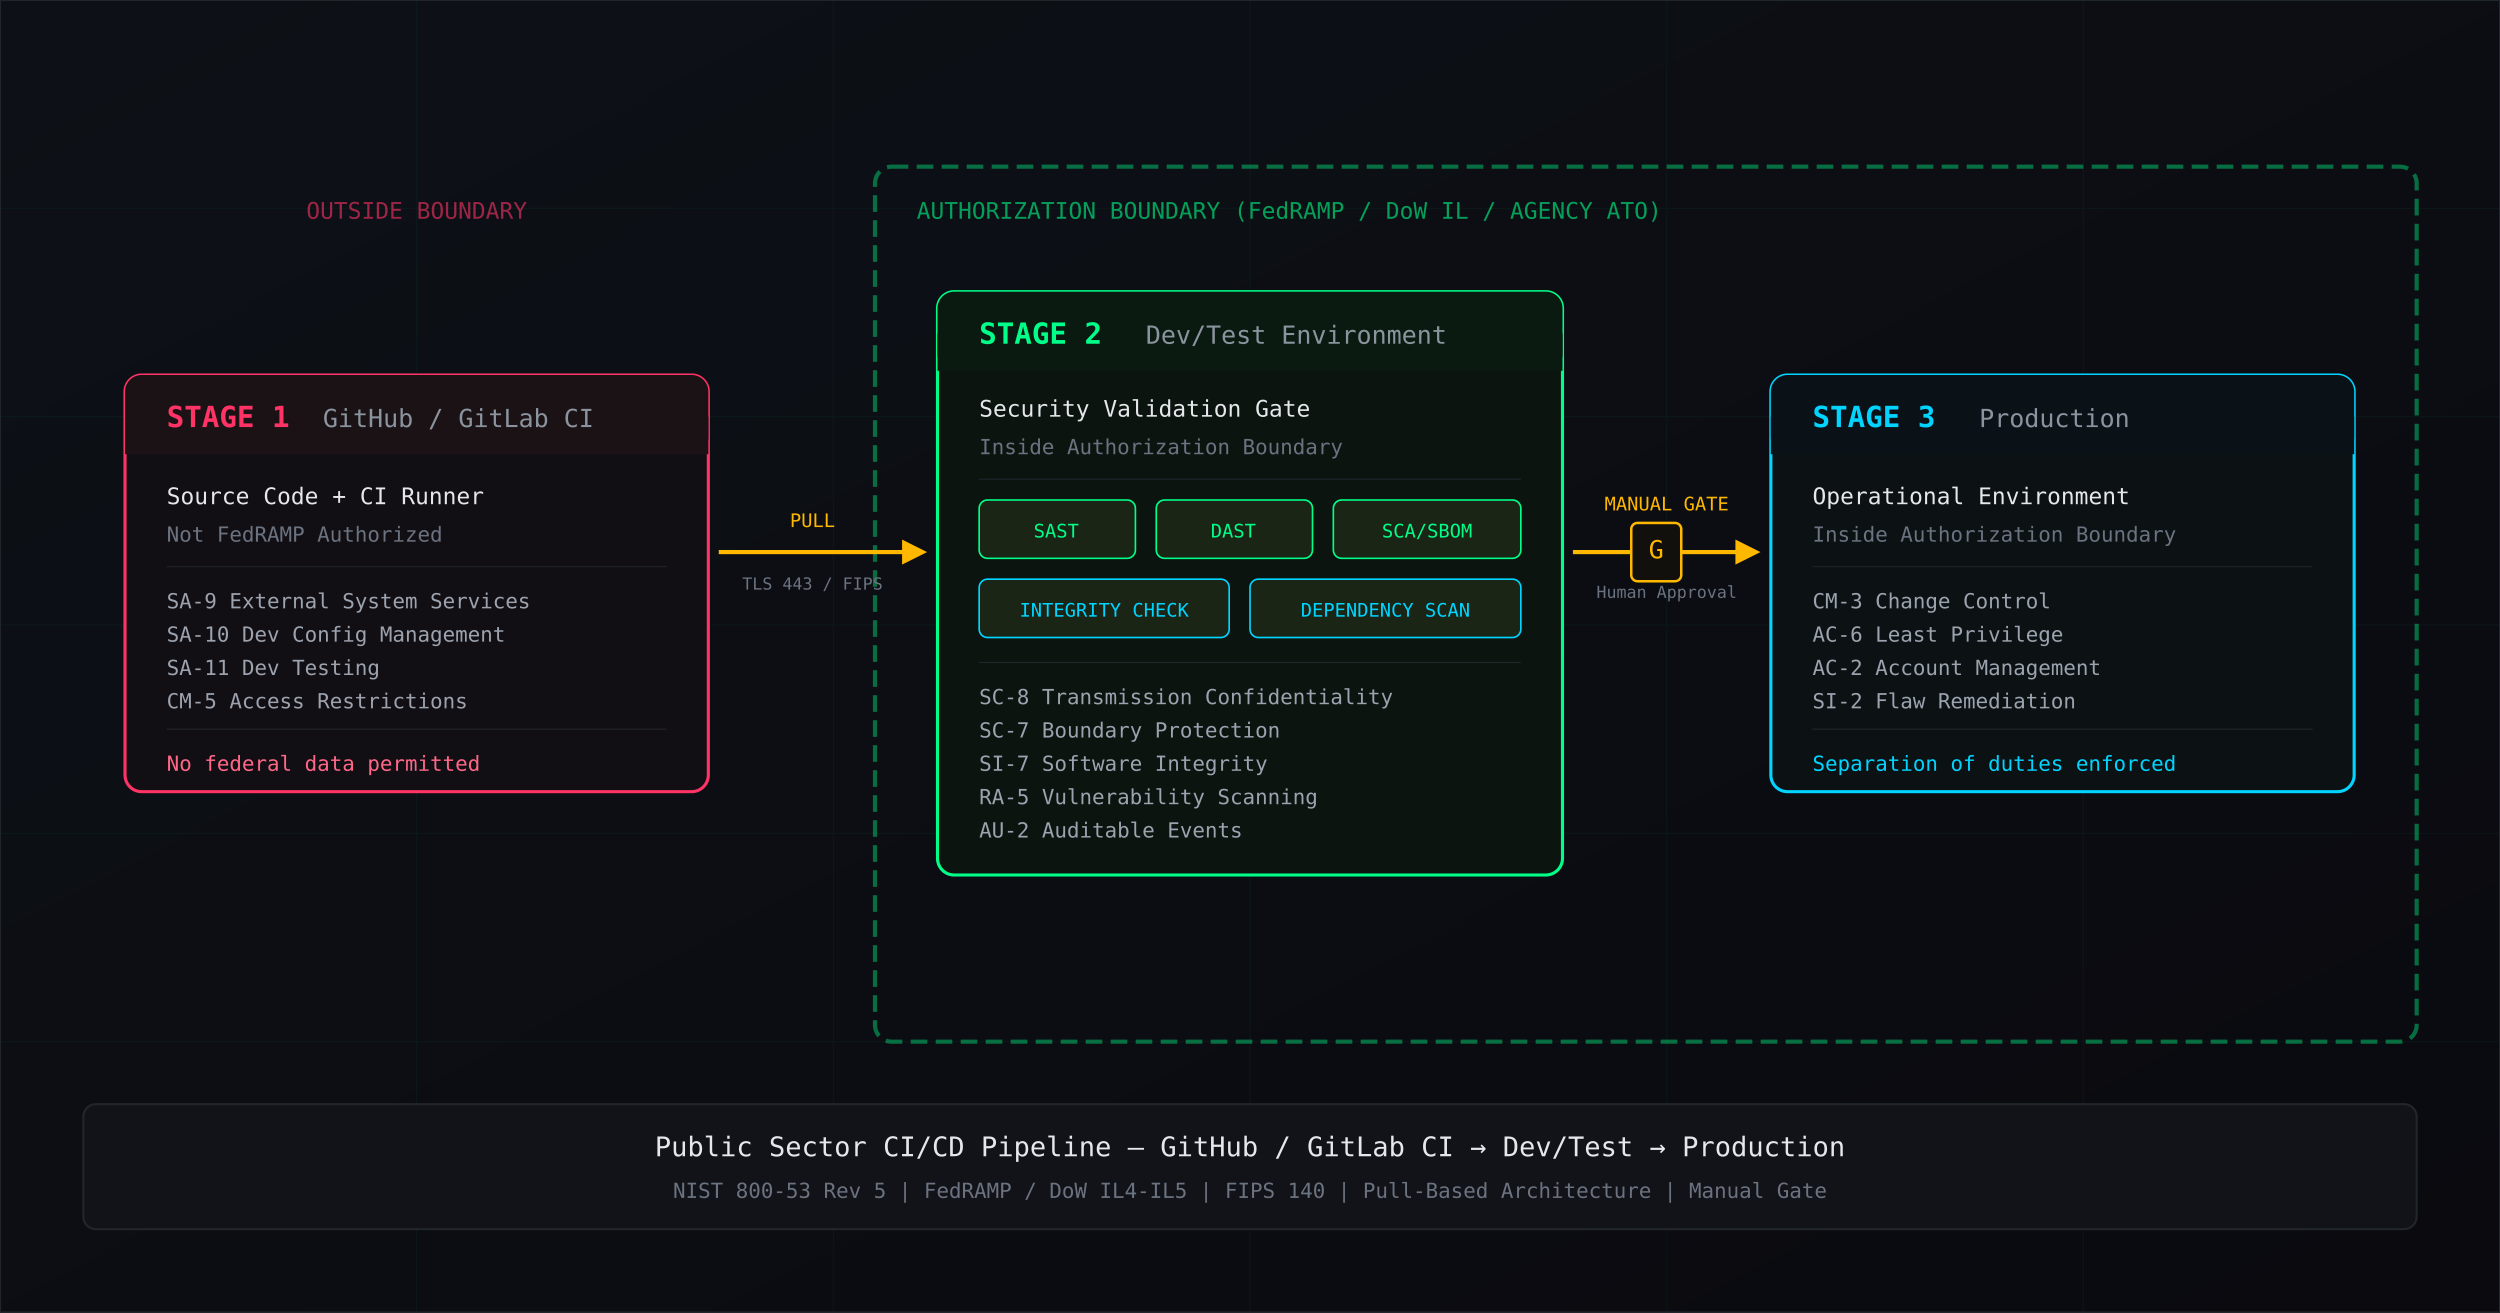
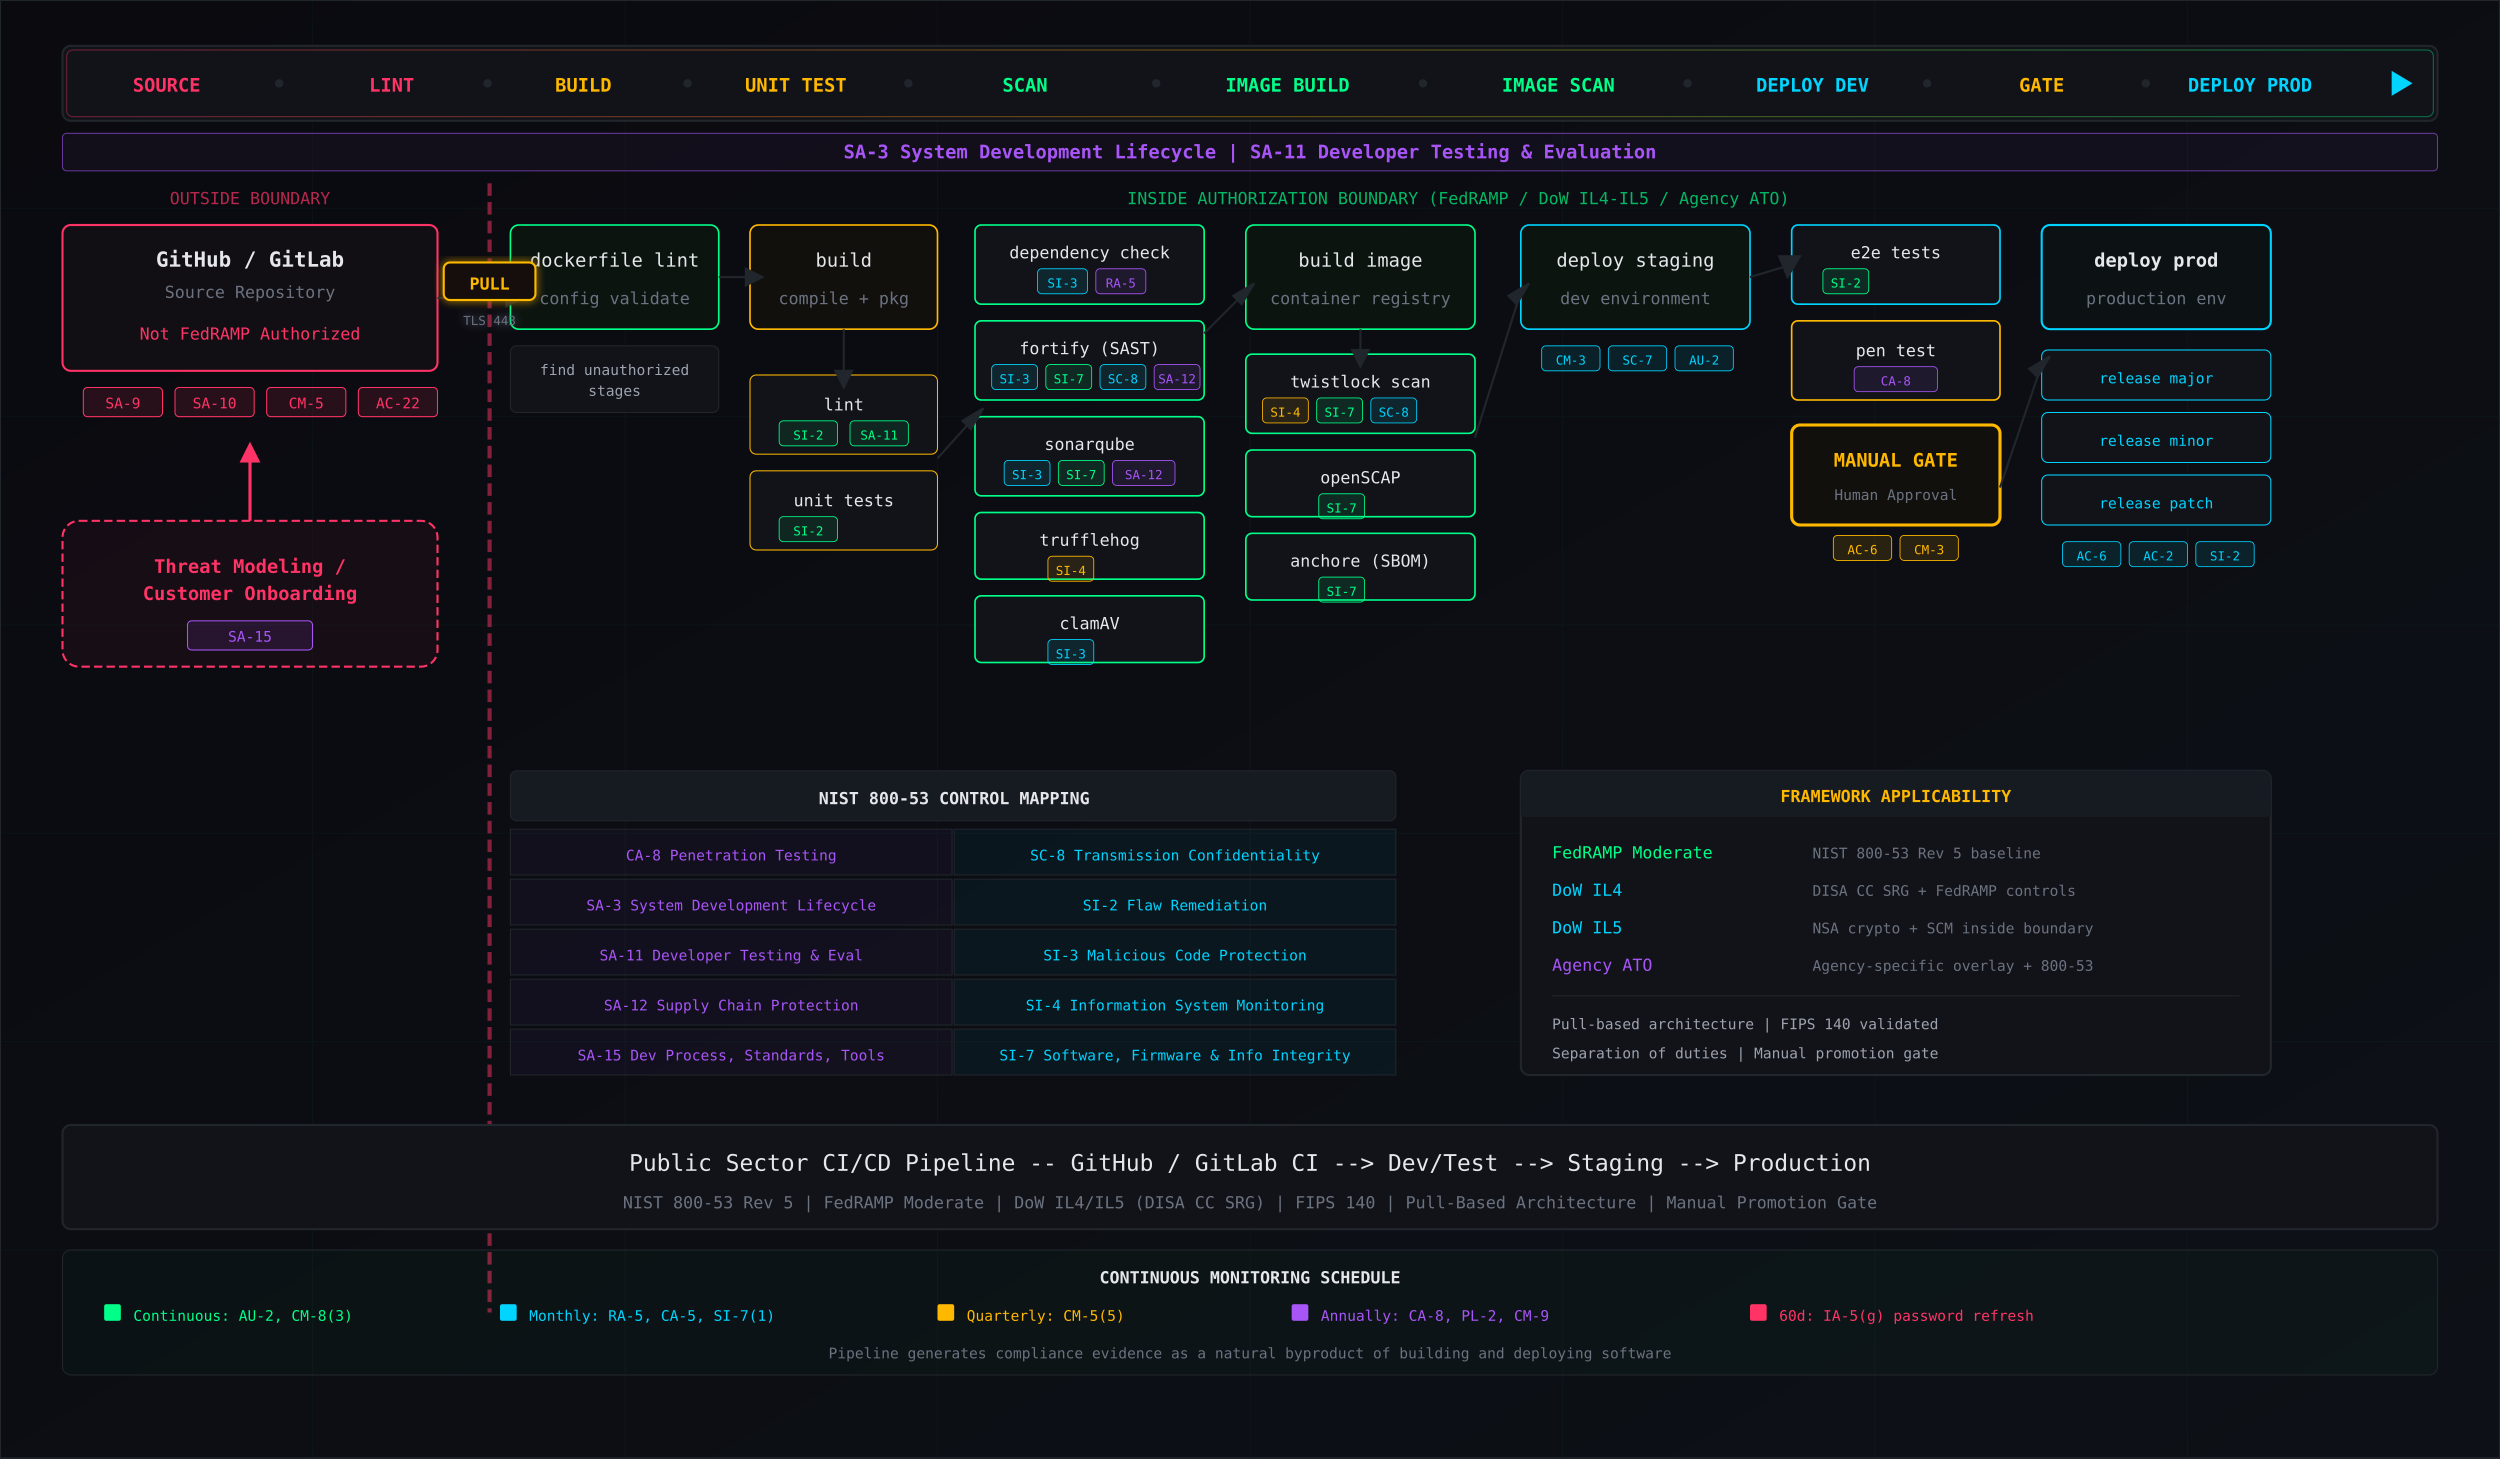
- <svg xmlns="http://www.w3.org/2000/svg" viewBox="0 0 1200 630" width="1200" height="630">
+ <svg xmlns="http://www.w3.org/2000/svg" viewBox="0 0 1200 700" width="1200" height="700">
  <defs>
    <linearGradient id="bg" x1="0%" y1="0%" x2="100%" y2="100%">
-       <stop offset="0%" style="stop-color:#0d1117" />
-       <stop offset="100%" style="stop-color:#0a0a0f" />
+       <stop offset="0%" style="stop-color:#0a0a0f" />
+       <stop offset="100%" style="stop-color:#0d1117" />
    </linearGradient>
+     <linearGradient id="pipeArrow" x1="0%" y1="0%" x2="100%" y2="0%">
+       <stop offset="0%" style="stop-color:#ff3366" />
+       <stop offset="50%" style="stop-color:#ffb800" />
+       <stop offset="100%" style="stop-color:#00ff88" />
+     </linearGradient>
+     <filter id="glow">
+       <feGaussianBlur stdDeviation="2" result="blur" />
+       <feMerge>
+         <feMergeNode in="blur" />
+         <feMergeNode in="SourceGraphic" />
+       </feMerge>
+     </filter>
  </defs>
-   <rect width="1200" height="630" fill="url(#bg)" />
-   <g opacity="0.04" stroke="#00ff88" stroke-width="0.5">
+   <rect width="1200" height="700" fill="url(#bg)" />
+   <g opacity="0.03" stroke="#00ff88" stroke-width="0.5">
    <line x1="0" y1="100" x2="1200" y2="100" />
    <line x1="0" y1="200" x2="1200" y2="200" />
    <line x1="0" y1="300" x2="1200" y2="300" />
    <line x1="0" y1="400" x2="1200" y2="400" />
    <line x1="0" y1="500" x2="1200" y2="500" />
-     <line x1="200" y1="0" x2="200" y2="630" />
-     <line x1="400" y1="0" x2="400" y2="630" />
-     <line x1="600" y1="0" x2="600" y2="630" />
-     <line x1="800" y1="0" x2="800" y2="630" />
-     <line x1="1000" y1="0" x2="1000" y2="630" />
-   </g>
-   <rect x="420" y="80" width="740" height="420" rx="8" fill="none" stroke="#00ff88" stroke-width="2" stroke-dasharray="8,4" opacity="0.4" />
-   <text x="440" y="105" font-family="monospace" font-size="11" fill="#00ff88" opacity="0.6">AUTHORIZATION BOUNDARY (FedRAMP / DoW IL / AGENCY ATO)</text>
-   <text x="200" y="105" font-family="monospace" font-size="11" fill="#ff3366" opacity="0.6" text-anchor="middle">OUTSIDE BOUNDARY</text>
-   <g transform="translate(60, 180)">
-     <rect width="280" height="200" rx="8" fill="#120f14" stroke="#ff3366" stroke-width="1.5" />
-     <rect x="0" y="0" width="280" height="38" rx="8" fill="#1a1215" />
-     <rect x="0" y="20" width="280" height="18" fill="#1a1215" />
-     <text x="20" y="25" font-family="monospace" font-size="14" font-weight="bold" fill="#ff3366">STAGE 1</text>
-     <text x="95" y="25" font-family="monospace" font-size="12" fill="#8b949e">GitHub / GitLab CI</text>
-     <text x="20" y="62" font-family="monospace" font-size="11" fill="#e5e7eb">Source Code + CI Runner</text>
-     <text x="20" y="80" font-family="monospace" font-size="10" fill="#6b7280">Not FedRAMP Authorized</text>
-     <line x1="20" y1="92" x2="260" y2="92" stroke="#21262d" stroke-width="0.5" />
-     <text x="20" y="112" font-family="monospace" font-size="10" fill="#9ca3af">SA-9  External System Services</text>
-     <text x="20" y="128" font-family="monospace" font-size="10" fill="#9ca3af">SA-10 Dev Config Management</text>
-     <text x="20" y="144" font-family="monospace" font-size="10" fill="#9ca3af">SA-11 Dev Testing</text>
-     <text x="20" y="160" font-family="monospace" font-size="10" fill="#9ca3af">CM-5  Access Restrictions</text>
-     <line x1="20" y1="170" x2="260" y2="170" stroke="#21262d" stroke-width="0.5" />
-     <text x="20" y="190" font-family="monospace" font-size="10" fill="#ff6688">No federal data permitted</text>
-   </g>
-   <g transform="translate(345, 265)">
-     <line x1="0" y1="0" x2="90" y2="0" stroke="#ffb800" stroke-width="2" />
-     <polygon points="88,-6 100,0 88,6" fill="#ffb800" />
-     <text x="45" y="-12" font-family="monospace" font-size="9" fill="#ffb800" text-anchor="middle">PULL</text>
-     <text x="45" y="18" font-family="monospace" font-size="8" fill="#6b7280" text-anchor="middle">TLS 443 / FIPS</text>
-   </g>
-   <g transform="translate(450, 140)">
-     <rect width="300" height="280" rx="8" fill="#0c1410" stroke="#00ff88" stroke-width="1.5" />
-     <rect x="0" y="0" width="300" height="38" rx="8" fill="#0a1a10" />
-     <rect x="0" y="20" width="300" height="18" fill="#0a1a10" />
-     <text x="20" y="25" font-family="monospace" font-size="14" font-weight="bold" fill="#00ff88">STAGE 2</text>
-     <text x="100" y="25" font-family="monospace" font-size="12" fill="#8b949e">Dev/Test Environment</text>
-     <text x="20" y="60" font-family="monospace" font-size="11" fill="#e5e7eb">Security Validation Gate</text>
-     <text x="20" y="78" font-family="monospace" font-size="10" fill="#6b7280">Inside Authorization Boundary</text>
-     <line x1="20" y1="90" x2="280" y2="90" stroke="#21262d" stroke-width="0.5" />
-     <rect x="20" y="100" width="75" height="28" rx="4" fill="#1a2515" stroke="#00ff88" stroke-width="0.8" />
-     <text x="57" y="118" font-family="monospace" font-size="9" fill="#00ff88" text-anchor="middle">SAST</text>
-     <rect x="105" y="100" width="75" height="28" rx="4" fill="#1a2515" stroke="#00ff88" stroke-width="0.8" />
-     <text x="142" y="118" font-family="monospace" font-size="9" fill="#00ff88" text-anchor="middle">DAST</text>
-     <rect x="190" y="100" width="90" height="28" rx="4" fill="#1a2515" stroke="#00ff88" stroke-width="0.8" />
-     <text x="235" y="118" font-family="monospace" font-size="9" fill="#00ff88" text-anchor="middle">SCA/SBOM</text>
-     <rect x="20" y="138" width="120" height="28" rx="4" fill="#1a2515" stroke="#00d4ff" stroke-width="0.8" />
-     <text x="80" y="156" font-family="monospace" font-size="9" fill="#00d4ff" text-anchor="middle">INTEGRITY CHECK</text>
-     <rect x="150" y="138" width="130" height="28" rx="4" fill="#1a2515" stroke="#00d4ff" stroke-width="0.8" />
-     <text x="215" y="156" font-family="monospace" font-size="9" fill="#00d4ff" text-anchor="middle">DEPENDENCY SCAN</text>
-     <line x1="20" y1="178" x2="280" y2="178" stroke="#21262d" stroke-width="0.5" />
-     <text x="20" y="198" font-family="monospace" font-size="10" fill="#9ca3af">SC-8   Transmission Confidentiality</text>
-     <text x="20" y="214" font-family="monospace" font-size="10" fill="#9ca3af">SC-7   Boundary Protection</text>
-     <text x="20" y="230" font-family="monospace" font-size="10" fill="#9ca3af">SI-7   Software Integrity</text>
-     <text x="20" y="246" font-family="monospace" font-size="10" fill="#9ca3af">RA-5   Vulnerability Scanning</text>
-     <text x="20" y="262" font-family="monospace" font-size="10" fill="#9ca3af">AU-2   Auditable Events</text>
-   </g>
-   <g transform="translate(755, 265)">
-     <line x1="0" y1="0" x2="80" y2="0" stroke="#ffb800" stroke-width="2" />
-     <polygon points="78,-6 90,0 78,6" fill="#ffb800" />
-     <rect x="28" y="-14" width="24" height="28" rx="3" fill="#12100d" stroke="#ffb800" stroke-width="1.2" />
-     <text x="40" y="3" font-family="monospace" font-size="12" fill="#ffb800" text-anchor="middle">G</text>
-     <text x="45" y="-20" font-family="monospace" font-size="9" fill="#ffb800" text-anchor="middle">MANUAL GATE</text>
-     <text x="45" y="22" font-family="monospace" font-size="8" fill="#6b7280" text-anchor="middle">Human Approval</text>
-   </g>
-   <g transform="translate(850, 180)">
-     <rect width="280" height="200" rx="8" fill="#0c1214" stroke="#00d4ff" stroke-width="1.5" />
-     <rect x="0" y="0" width="280" height="38" rx="8" fill="#0a1218" />
-     <rect x="0" y="20" width="280" height="18" fill="#0a1218" />
-     <text x="20" y="25" font-family="monospace" font-size="14" font-weight="bold" fill="#00d4ff">STAGE 3</text>
-     <text x="100" y="25" font-family="monospace" font-size="12" fill="#8b949e">Production</text>
-     <text x="20" y="62" font-family="monospace" font-size="11" fill="#e5e7eb">Operational Environment</text>
-     <text x="20" y="80" font-family="monospace" font-size="10" fill="#6b7280">Inside Authorization Boundary</text>
-     <line x1="20" y1="92" x2="260" y2="92" stroke="#21262d" stroke-width="0.5" />
-     <text x="20" y="112" font-family="monospace" font-size="10" fill="#9ca3af">CM-3  Change Control</text>
-     <text x="20" y="128" font-family="monospace" font-size="10" fill="#9ca3af">AC-6  Least Privilege</text>
-     <text x="20" y="144" font-family="monospace" font-size="10" fill="#9ca3af">AC-2  Account Management</text>
-     <text x="20" y="160" font-family="monospace" font-size="10" fill="#9ca3af">SI-2  Flaw Remediation</text>
-     <line x1="20" y1="170" x2="260" y2="170" stroke="#21262d" stroke-width="0.5" />
-     <text x="20" y="190" font-family="monospace" font-size="10" fill="#00d4ff">Separation of duties enforced</text>
-   </g>
-   <rect x="40" y="530" width="1120" height="60" rx="6" fill="#111318" stroke="#21262d" stroke-width="1" />
-   <text x="600" y="555" font-family="monospace" font-size="13" fill="#e5e7eb" text-anchor="middle">Public Sector CI/CD Pipeline — GitHub / GitLab CI → Dev/Test → Production</text>
-   <text x="600" y="575" font-family="monospace" font-size="10" fill="#6b7280" text-anchor="middle">NIST 800-53 Rev 5 | FedRAMP / DoW IL4-IL5 | FIPS 140 | Pull-Based Architecture | Manual Gate</text>
-   <rect x="0" y="0" width="1200" height="630" fill="none" stroke="#21262d" stroke-width="1" />
+     <line x1="0" y1="600" x2="1200" y2="600" />
+     <line x1="150" y1="0" x2="150" y2="700" />
+     <line x1="300" y1="0" x2="300" y2="700" />
+     <line x1="450" y1="0" x2="450" y2="700" />
+     <line x1="600" y1="0" x2="600" y2="700" />
+     <line x1="750" y1="0" x2="750" y2="700" />
+     <line x1="900" y1="0" x2="900" y2="700" />
+     <line x1="1050" y1="0" x2="1050" y2="700" />
+   </g>
+   <rect x="30" y="22" width="1140" height="36" rx="4" fill="#111318" stroke="#21262d" stroke-width="1" />
+   <rect x="32" y="24" width="1136" height="32" rx="3" fill="none" stroke="url(#pipeArrow)" stroke-width="0.5" opacity="0.4" />
+   <text x="80" y="44" font-family="monospace" font-size="9" fill="#ff3366" font-weight="bold" text-anchor="middle">SOURCE</text>
+   <text x="188" y="44" font-family="monospace" font-size="9" fill="#ff3366" font-weight="bold" text-anchor="middle">LINT</text>
+   <text x="280" y="44" font-family="monospace" font-size="9" fill="#ffb800" font-weight="bold" text-anchor="middle">BUILD</text>
+   <text x="382" y="44" font-family="monospace" font-size="9" fill="#ffb800" font-weight="bold" text-anchor="middle">UNIT TEST</text>
+   <text x="492" y="44" font-family="monospace" font-size="9" fill="#00ff88" font-weight="bold" text-anchor="middle">SCAN</text>
+   <text x="618" y="44" font-family="monospace" font-size="9" fill="#00ff88" font-weight="bold" text-anchor="middle">IMAGE BUILD</text>
+   <text x="748" y="44" font-family="monospace" font-size="9" fill="#00ff88" font-weight="bold" text-anchor="middle">IMAGE SCAN</text>
+   <text x="870" y="44" font-family="monospace" font-size="9" fill="#00d4ff" font-weight="bold" text-anchor="middle">DEPLOY DEV</text>
+   <text x="980" y="44" font-family="monospace" font-size="9" fill="#ffb800" font-weight="bold" text-anchor="middle">GATE</text>
+   <text x="1080" y="44" font-family="monospace" font-size="9" fill="#00d4ff" font-weight="bold" text-anchor="middle">DEPLOY PROD</text>
+   <g fill="#21262d">
+     <circle cx="134" cy="40" r="2" />
+     <circle cx="234" cy="40" r="2" />
+     <circle cx="330" cy="40" r="2" />
+     <circle cx="436" cy="40" r="2" />
+     <circle cx="555" cy="40" r="2" />
+     <circle cx="683" cy="40" r="2" />
+     <circle cx="810" cy="40" r="2" />
+     <circle cx="925" cy="40" r="2" />
+     <circle cx="1030" cy="40" r="2" />
+   </g>
+   <line x1="40" y1="40" x2="48" y2="40" stroke="url(#pipeArrow)" stroke-width="2" />
+   <polygon points="1158,40 1148,34 1148,46" fill="#00d4ff" />
+   <rect x="30" y="64" width="1140" height="18" rx="2" fill="rgba(168,85,247,0.08)" stroke="#a855f7" stroke-width="0.5" opacity="0.6" />
+   <text x="600" y="76" font-family="monospace" font-size="9" fill="#a855f7" text-anchor="middle" font-weight="bold">SA-3 System Development Lifecycle | SA-11 Developer Testing &amp; Evaluation</text>
+   <line x1="235" y1="88" x2="235" y2="630" stroke="#ff3366" stroke-width="2" stroke-dasharray="6,3" opacity="0.5" />
+   <text x="120" y="98" font-family="monospace" font-size="8" fill="#ff3366" opacity="0.7" text-anchor="middle">OUTSIDE BOUNDARY</text>
+   <text x="700" y="98" font-family="monospace" font-size="8" fill="#00ff88" opacity="0.7" text-anchor="middle">INSIDE AUTHORIZATION BOUNDARY (FedRAMP / DoW IL4-IL5 / Agency ATO)</text>
+   <g transform="translate(30, 108)">
+     <rect width="180" height="70" rx="4" fill="#120f14" stroke="#ff3366" stroke-width="1" />
+     <text x="90" y="20" font-family="monospace" font-size="10" fill="#e5e7eb" text-anchor="middle" font-weight="bold">GitHub / GitLab</text>
+     <text x="90" y="35" font-family="monospace" font-size="8" fill="#6b7280" text-anchor="middle">Source Repository</text>
+     <text x="90" y="55" font-family="monospace" font-size="8" fill="#ff3366" text-anchor="middle">Not FedRAMP Authorized</text>
+     <rect x="10" y="78" width="38" height="14" rx="2" fill="rgba(255,51,102,0.12)" stroke="#ff3366" stroke-width="0.5" />
+     <text x="29" y="88" font-family="monospace" font-size="7" fill="#ff3366" text-anchor="middle">SA-9</text>
+     <rect x="54" y="78" width="38" height="14" rx="2" fill="rgba(255,51,102,0.12)" stroke="#ff3366" stroke-width="0.5" />
+     <text x="73" y="88" font-family="monospace" font-size="7" fill="#ff3366" text-anchor="middle">SA-10</text>
+     <rect x="98" y="78" width="38" height="14" rx="2" fill="rgba(255,51,102,0.12)" stroke="#ff3366" stroke-width="0.5" />
+     <text x="117" y="88" font-family="monospace" font-size="7" fill="#ff3366" text-anchor="middle">CM-5</text>
+     <rect x="142" y="78" width="38" height="14" rx="2" fill="rgba(255,51,102,0.12)" stroke="#ff3366" stroke-width="0.5" />
+     <text x="161" y="88" font-family="monospace" font-size="7" fill="#ff3366" text-anchor="middle">AC-22</text>
+   </g>
+   <g transform="translate(245, 108)">
+     <rect width="100" height="50" rx="4" fill="#0c1410" stroke="#00ff88" stroke-width="0.8" />
+     <text x="50" y="20" font-family="monospace" font-size="9" fill="#e5e7eb" text-anchor="middle">dockerfile lint</text>
+     <text x="50" y="38" font-family="monospace" font-size="8" fill="#6b7280" text-anchor="middle">config validate</text>
+     <rect x="0" y="58" width="100" height="32" rx="3" fill="#111318" stroke="#21262d" stroke-width="0.5" />
+     <text x="50" y="72" font-family="monospace" font-size="7" fill="#9ca3af" text-anchor="middle">find unauthorized</text>
+     <text x="50" y="82" font-family="monospace" font-size="7" fill="#9ca3af" text-anchor="middle">stages</text>
+   </g>
+   <g transform="translate(360, 108)">
+     <rect width="90" height="50" rx="4" fill="#12100d" stroke="#ffb800" stroke-width="0.8" />
+     <text x="45" y="20" font-family="monospace" font-size="9" fill="#e5e7eb" text-anchor="middle">build</text>
+     <text x="45" y="38" font-family="monospace" font-size="8" fill="#6b7280" text-anchor="middle">compile + pkg</text>
+   </g>
+   <g transform="translate(360, 180)">
+     <rect width="90" height="38" rx="3" fill="#111318" stroke="#ffb800" stroke-width="0.5" />
+     <text x="45" y="17" font-family="monospace" font-size="8" fill="#e5e7eb" text-anchor="middle">lint</text>
+     <rect x="14" y="22" width="28" height="12" rx="2" fill="rgba(0,255,136,0.08)" stroke="#00ff88" stroke-width="0.4" />
+     <text x="28" y="31" font-family="monospace" font-size="6" fill="#00ff88" text-anchor="middle">SI-2</text>
+     <rect x="48" y="22" width="28" height="12" rx="2" fill="rgba(0,255,136,0.08)" stroke="#00ff88" stroke-width="0.4" />
+     <text x="62" y="31" font-family="monospace" font-size="6" fill="#00ff88" text-anchor="middle">SA-11</text>
+     <rect x="0" y="46" width="90" height="38" rx="3" fill="#111318" stroke="#ffb800" stroke-width="0.5" />
+     <text x="45" y="63" font-family="monospace" font-size="8" fill="#e5e7eb" text-anchor="middle">unit tests</text>
+     <rect x="14" y="68" width="28" height="12" rx="2" fill="rgba(0,255,136,0.08)" stroke="#00ff88" stroke-width="0.4" />
+     <text x="28" y="77" font-family="monospace" font-size="6" fill="#00ff88" text-anchor="middle">SI-2</text>
+   </g>
+   <g transform="translate(468, 108)">
+     <rect width="110" height="38" rx="3" fill="#111318" stroke="#00ff88" stroke-width="0.8" />
+     <text x="55" y="16" font-family="monospace" font-size="8" fill="#e5e7eb" text-anchor="middle">dependency check</text>
+     <rect x="30" y="21" width="24" height="12" rx="2" fill="rgba(0,212,255,0.1)" stroke="#00d4ff" stroke-width="0.4" />
+     <text x="42" y="30" font-family="monospace" font-size="6" fill="#00d4ff" text-anchor="middle">SI-3</text>
+     <rect x="58" y="21" width="24" height="12" rx="2" fill="rgba(168,85,247,0.1)" stroke="#a855f7" stroke-width="0.4" />
+     <text x="70" y="30" font-family="monospace" font-size="6" fill="#a855f7" text-anchor="middle">RA-5</text>
+     <rect x="0" y="46" width="110" height="38" rx="3" fill="#111318" stroke="#00ff88" stroke-width="0.8" />
+     <text x="55" y="62" font-family="monospace" font-size="8" fill="#e5e7eb" text-anchor="middle">fortify (SAST)</text>
+     <rect x="8" y="67" width="22" height="12" rx="2" fill="rgba(0,212,255,0.1)" stroke="#00d4ff" stroke-width="0.4" />
+     <text x="19" y="76" font-family="monospace" font-size="6" fill="#00d4ff" text-anchor="middle">SI-3</text>
+     <rect x="34" y="67" width="22" height="12" rx="2" fill="rgba(0,255,136,0.1)" stroke="#00ff88" stroke-width="0.4" />
+     <text x="45" y="76" font-family="monospace" font-size="6" fill="#00ff88" text-anchor="middle">SI-7</text>
+     <rect x="60" y="67" width="22" height="12" rx="2" fill="rgba(0,212,255,0.1)" stroke="#00d4ff" stroke-width="0.4" />
+     <text x="71" y="76" font-family="monospace" font-size="6" fill="#00d4ff" text-anchor="middle">SC-8</text>
+     <rect x="86" y="67" width="22" height="12" rx="2" fill="rgba(168,85,247,0.1)" stroke="#a855f7" stroke-width="0.4" />
+     <text x="97" y="76" font-family="monospace" font-size="6" fill="#a855f7" text-anchor="middle">SA-12</text>
+     <rect x="0" y="92" width="110" height="38" rx="3" fill="#111318" stroke="#00ff88" stroke-width="0.8" />
+     <text x="55" y="108" font-family="monospace" font-size="8" fill="#e5e7eb" text-anchor="middle">sonarqube</text>
+     <rect x="14" y="113" width="22" height="12" rx="2" fill="rgba(0,212,255,0.1)" stroke="#00d4ff" stroke-width="0.4" />
+     <text x="25" y="122" font-family="monospace" font-size="6" fill="#00d4ff" text-anchor="middle">SI-3</text>
+     <rect x="40" y="113" width="22" height="12" rx="2" fill="rgba(0,255,136,0.1)" stroke="#00ff88" stroke-width="0.4" />
+     <text x="51" y="122" font-family="monospace" font-size="6" fill="#00ff88" text-anchor="middle">SI-7</text>
+     <rect x="66" y="113" width="30" height="12" rx="2" fill="rgba(168,85,247,0.1)" stroke="#a855f7" stroke-width="0.4" />
+     <text x="81" y="122" font-family="monospace" font-size="6" fill="#a855f7" text-anchor="middle">SA-12</text>
+     <rect x="0" y="138" width="110" height="32" rx="3" fill="#111318" stroke="#00ff88" stroke-width="0.8" />
+     <text x="55" y="154" font-family="monospace" font-size="8" fill="#e5e7eb" text-anchor="middle">trufflehog</text>
+     <rect x="35" y="159" width="22" height="12" rx="2" fill="rgba(255,184,0,0.1)" stroke="#ffb800" stroke-width="0.4" />
+     <text x="46" y="168" font-family="monospace" font-size="6" fill="#ffb800" text-anchor="middle">SI-4</text>
+     <rect x="0" y="178" width="110" height="32" rx="3" fill="#111318" stroke="#00ff88" stroke-width="0.8" />
+     <text x="55" y="194" font-family="monospace" font-size="8" fill="#e5e7eb" text-anchor="middle">clamAV</text>
+     <rect x="35" y="199" width="22" height="12" rx="2" fill="rgba(0,212,255,0.1)" stroke="#00d4ff" stroke-width="0.4" />
+     <text x="46" y="208" font-family="monospace" font-size="6" fill="#00d4ff" text-anchor="middle">SI-3</text>
+   </g>
+   <g transform="translate(598, 108)">
+     <rect width="110" height="50" rx="4" fill="#0c1410" stroke="#00ff88" stroke-width="0.8" />
+     <text x="55" y="20" font-family="monospace" font-size="9" fill="#e5e7eb" text-anchor="middle">build image</text>
+     <text x="55" y="38" font-family="monospace" font-size="8" fill="#6b7280" text-anchor="middle">container registry</text>
+   </g>
+   <g transform="translate(598, 170)">
+     <rect width="110" height="38" rx="3" fill="#111318" stroke="#00ff88" stroke-width="0.8" />
+     <text x="55" y="16" font-family="monospace" font-size="8" fill="#e5e7eb" text-anchor="middle">twistlock scan</text>
+     <rect x="8" y="21" width="22" height="12" rx="2" fill="rgba(255,184,0,0.1)" stroke="#ffb800" stroke-width="0.4" />
+     <text x="19" y="30" font-family="monospace" font-size="6" fill="#ffb800" text-anchor="middle">SI-4</text>
+     <rect x="34" y="21" width="22" height="12" rx="2" fill="rgba(0,255,136,0.1)" stroke="#00ff88" stroke-width="0.4" />
+     <text x="45" y="30" font-family="monospace" font-size="6" fill="#00ff88" text-anchor="middle">SI-7</text>
+     <rect x="60" y="21" width="22" height="12" rx="2" fill="rgba(0,212,255,0.1)" stroke="#00d4ff" stroke-width="0.4" />
+     <text x="71" y="30" font-family="monospace" font-size="6" fill="#00d4ff" text-anchor="middle">SC-8</text>
+     <rect x="0" y="46" width="110" height="32" rx="3" fill="#111318" stroke="#00ff88" stroke-width="0.8" />
+     <text x="55" y="62" font-family="monospace" font-size="8" fill="#e5e7eb" text-anchor="middle">openSCAP</text>
+     <rect x="35" y="67" width="22" height="12" rx="2" fill="rgba(0,255,136,0.1)" stroke="#00ff88" stroke-width="0.4" />
+     <text x="46" y="76" font-family="monospace" font-size="6" fill="#00ff88" text-anchor="middle">SI-7</text>
+     <rect x="0" y="86" width="110" height="32" rx="3" fill="#111318" stroke="#00ff88" stroke-width="0.8" />
+     <text x="55" y="102" font-family="monospace" font-size="8" fill="#e5e7eb" text-anchor="middle">anchore (SBOM)</text>
+     <rect x="35" y="107" width="22" height="12" rx="2" fill="rgba(0,255,136,0.1)" stroke="#00ff88" stroke-width="0.4" />
+     <text x="46" y="116" font-family="monospace" font-size="6" fill="#00ff88" text-anchor="middle">SI-7</text>
+   </g>
+   <g transform="translate(730, 108)">
+     <rect width="110" height="50" rx="4" fill="#0c1410" stroke="#00d4ff" stroke-width="0.8" />
+     <text x="55" y="20" font-family="monospace" font-size="9" fill="#e5e7eb" text-anchor="middle">deploy staging</text>
+     <text x="55" y="38" font-family="monospace" font-size="8" fill="#6b7280" text-anchor="middle">dev environment</text>
+     <rect x="10" y="58" width="28" height="12" rx="2" fill="rgba(0,212,255,0.1)" stroke="#00d4ff" stroke-width="0.4" />
+     <text x="24" y="67" font-family="monospace" font-size="6" fill="#00d4ff" text-anchor="middle">CM-3</text>
+     <rect x="42" y="58" width="28" height="12" rx="2" fill="rgba(0,212,255,0.1)" stroke="#00d4ff" stroke-width="0.4" />
+     <text x="56" y="67" font-family="monospace" font-size="6" fill="#00d4ff" text-anchor="middle">SC-7</text>
+     <rect x="74" y="58" width="28" height="12" rx="2" fill="rgba(0,212,255,0.1)" stroke="#00d4ff" stroke-width="0.4" />
+     <text x="88" y="67" font-family="monospace" font-size="6" fill="#00d4ff" text-anchor="middle">AU-2</text>
+   </g>
+   <g transform="translate(860, 108)">
+     <rect width="100" height="38" rx="3" fill="#111318" stroke="#00d4ff" stroke-width="0.8" />
+     <text x="50" y="16" font-family="monospace" font-size="8" fill="#e5e7eb" text-anchor="middle">e2e tests</text>
+     <rect x="15" y="21" width="22" height="12" rx="2" fill="rgba(0,255,136,0.1)" stroke="#00ff88" stroke-width="0.4" />
+     <text x="26" y="30" font-family="monospace" font-size="6" fill="#00ff88" text-anchor="middle">SI-2</text>
+     <rect x="0" y="46" width="100" height="38" rx="3" fill="#111318" stroke="#ffb800" stroke-width="0.8" />
+     <text x="50" y="63" font-family="monospace" font-size="8" fill="#e5e7eb" text-anchor="middle">pen test</text>
+     <rect x="30" y="68" width="40" height="12" rx="2" fill="rgba(168,85,247,0.1)" stroke="#a855f7" stroke-width="0.4" />
+     <text x="50" y="77" font-family="monospace" font-size="6" fill="#a855f7" text-anchor="middle">CA-8</text>
+     <rect x="0" y="96" width="100" height="48" rx="4" fill="#12100d" stroke="#ffb800" stroke-width="1.5" />
+     <text x="50" y="116" font-family="monospace" font-size="9" fill="#ffb800" text-anchor="middle" font-weight="bold">MANUAL GATE</text>
+     <text x="50" y="132" font-family="monospace" font-size="7" fill="#6b7280" text-anchor="middle">Human Approval</text>
+     <rect x="20" y="149" width="28" height="12" rx="2" fill="rgba(255,184,0,0.12)" stroke="#ffb800" stroke-width="0.4" />
+     <text x="34" y="158" font-family="monospace" font-size="6" fill="#ffb800" text-anchor="middle">AC-6</text>
+     <rect x="52" y="149" width="28" height="12" rx="2" fill="rgba(255,184,0,0.12)" stroke="#ffb800" stroke-width="0.4" />
+     <text x="66" y="158" font-family="monospace" font-size="6" fill="#ffb800" text-anchor="middle">CM-3</text>
+   </g>
+   <g transform="translate(980, 108)">
+     <rect width="110" height="50" rx="4" fill="#0c1214" stroke="#00d4ff" stroke-width="1" />
+     <text x="55" y="20" font-family="monospace" font-size="9" fill="#e5e7eb" text-anchor="middle" font-weight="bold">deploy prod</text>
+     <text x="55" y="38" font-family="monospace" font-size="8" fill="#6b7280" text-anchor="middle">production env</text>
+     <rect x="0" y="60" width="110" height="24" rx="3" fill="#111318" stroke="#00d4ff" stroke-width="0.5" />
+     <text x="55" y="76" font-family="monospace" font-size="7" fill="#00d4ff" text-anchor="middle">release major</text>
+     <rect x="0" y="90" width="110" height="24" rx="3" fill="#111318" stroke="#00d4ff" stroke-width="0.5" />
+     <text x="55" y="106" font-family="monospace" font-size="7" fill="#00d4ff" text-anchor="middle">release minor</text>
+     <rect x="0" y="120" width="110" height="24" rx="3" fill="#111318" stroke="#00d4ff" stroke-width="0.5" />
+     <text x="55" y="136" font-family="monospace" font-size="7" fill="#00d4ff" text-anchor="middle">release patch</text>
+     <rect x="10" y="152" width="28" height="12" rx="2" fill="rgba(0,212,255,0.1)" stroke="#00d4ff" stroke-width="0.4" />
+     <text x="24" y="161" font-family="monospace" font-size="6" fill="#00d4ff" text-anchor="middle">AC-6</text>
+     <rect x="42" y="152" width="28" height="12" rx="2" fill="rgba(0,212,255,0.1)" stroke="#00d4ff" stroke-width="0.4" />
+     <text x="56" y="161" font-family="monospace" font-size="6" fill="#00d4ff" text-anchor="middle">AC-2</text>
+     <rect x="74" y="152" width="28" height="12" rx="2" fill="rgba(0,212,255,0.1)" stroke="#00d4ff" stroke-width="0.4" />
+     <text x="88" y="161" font-family="monospace" font-size="6" fill="#00d4ff" text-anchor="middle">SI-2</text>
+   </g>
+   <g stroke="#21262d" stroke-width="1" fill="none">
+     <line x1="210" y1="143" x2="245" y2="143" />
+     <polygon points="243,139 251,143 243,147" fill="#21262d" />
+     <line x1="345" y1="133" x2="360" y2="133" />
+     <polygon points="358,129 366,133 358,137" fill="#21262d" />
+     <line x1="405" y1="158" x2="405" y2="180" />
+     <polygon points="401,178 405,186 409,178" fill="#21262d" />
+     <line x1="450" y1="220" x2="468" y2="200" />
+     <polygon points="462,202 472,196 466,206" fill="#21262d" />
+     <line x1="578" y1="160" x2="598" y2="140" />
+     <polygon points="592,142 602,136 596,146" fill="#21262d" />
+     <line x1="653" y1="158" x2="653" y2="170" />
+     <polygon points="649,168 653,176 657,168" fill="#21262d" />
+     <line x1="708" y1="210" x2="730" y2="140" />
+     <polygon points="724,142 734,136 728,146" fill="#21262d" />
+     <line x1="840" y1="133" x2="860" y2="127" />
+     <polygon points="854,123 864,123 858,133" fill="#21262d" />
+     <line x1="960" y1="234" x2="980" y2="175" />
+     <polygon points="974,177 984,171 978,181" fill="#21262d" />
+   </g>
+   <g transform="translate(30, 250)">
+     <rect width="180" height="70" rx="8" fill="rgba(255,51,102,0.05)" stroke="#ff3366" stroke-width="1" stroke-dasharray="4,2" />
+     <text x="90" y="25" font-family="monospace" font-size="9" fill="#ff3366" text-anchor="middle" font-weight="bold">Threat Modeling /</text>
+     <text x="90" y="38" font-family="monospace" font-size="9" fill="#ff3366" text-anchor="middle" font-weight="bold">Customer Onboarding</text>
+     <rect x="60" y="48" width="60" height="14" rx="2" fill="rgba(168,85,247,0.12)" stroke="#a855f7" stroke-width="0.5" />
+     <text x="90" y="58" font-family="monospace" font-size="7" fill="#a855f7" text-anchor="middle">SA-15</text>
+     <line x1="90" y1="0" x2="90" y2="-30" stroke="#ff3366" stroke-width="1.5" />
+     <polygon points="85,-28 90,-38 95,-28" fill="#ff3366" />
+   </g>
+   <g transform="translate(245, 370)">
+     <rect width="425" height="24" rx="3" fill="#161b22" stroke="#21262d" stroke-width="0.5" />
+     <text x="213" y="16" font-family="monospace" font-size="8" fill="#e5e7eb" text-anchor="middle" font-weight="bold">NIST 800-53 CONTROL MAPPING</text>
+     <rect x="0" y="28" width="212" height="22" rx="0" fill="rgba(168,85,247,0.05)" stroke="#21262d" stroke-width="0.5" />
+     <text x="106" y="43" font-family="monospace" font-size="7" fill="#a855f7" text-anchor="middle">CA-8 Penetration Testing</text>
+     <rect x="213" y="28" width="212" height="22" rx="0" fill="rgba(0,212,255,0.05)" stroke="#21262d" stroke-width="0.5" />
+     <text x="319" y="43" font-family="monospace" font-size="7" fill="#00d4ff" text-anchor="middle">SC-8 Transmission Confidentiality</text>
+     <rect x="0" y="52" width="212" height="22" rx="0" fill="rgba(168,85,247,0.05)" stroke="#21262d" stroke-width="0.5" />
+     <text x="106" y="67" font-family="monospace" font-size="7" fill="#a855f7" text-anchor="middle">SA-3 System Development Lifecycle</text>
+     <rect x="213" y="52" width="212" height="22" rx="0" fill="rgba(0,212,255,0.05)" stroke="#21262d" stroke-width="0.5" />
+     <text x="319" y="67" font-family="monospace" font-size="7" fill="#00d4ff" text-anchor="middle">SI-2 Flaw Remediation</text>
+     <rect x="0" y="76" width="212" height="22" rx="0" fill="rgba(168,85,247,0.05)" stroke="#21262d" stroke-width="0.5" />
+     <text x="106" y="91" font-family="monospace" font-size="7" fill="#a855f7" text-anchor="middle">SA-11 Developer Testing &amp; Eval</text>
+     <rect x="213" y="76" width="212" height="22" rx="0" fill="rgba(0,212,255,0.05)" stroke="#21262d" stroke-width="0.5" />
+     <text x="319" y="91" font-family="monospace" font-size="7" fill="#00d4ff" text-anchor="middle">SI-3 Malicious Code Protection</text>
+     <rect x="0" y="100" width="212" height="22" rx="0" fill="rgba(168,85,247,0.05)" stroke="#21262d" stroke-width="0.5" />
+     <text x="106" y="115" font-family="monospace" font-size="7" fill="#a855f7" text-anchor="middle">SA-12 Supply Chain Protection</text>
+     <rect x="213" y="100" width="212" height="22" rx="0" fill="rgba(0,212,255,0.05)" stroke="#21262d" stroke-width="0.5" />
+     <text x="319" y="115" font-family="monospace" font-size="7" fill="#00d4ff" text-anchor="middle">SI-4 Information System Monitoring</text>
+     <rect x="0" y="124" width="212" height="22" rx="0" fill="rgba(168,85,247,0.05)" stroke="#21262d" stroke-width="0.5" />
+     <text x="106" y="139" font-family="monospace" font-size="7" fill="#a855f7" text-anchor="middle">SA-15 Dev Process, Standards, Tools</text>
+     <rect x="213" y="124" width="212" height="22" rx="0" fill="rgba(0,212,255,0.05)" stroke="#21262d" stroke-width="0.5" />
+     <text x="319" y="139" font-family="monospace" font-size="7" fill="#00d4ff" text-anchor="middle">SI-7 Software, Firmware &amp; Info Integrity</text>
+   </g>
+   <g transform="translate(730, 370)">
+     <rect width="360" height="146" rx="4" fill="#111318" stroke="#21262d" stroke-width="1" />
+     <rect x="0" y="0" width="360" height="22" rx="4" fill="#161b22" />
+     <rect x="0" y="14" width="360" height="8" fill="#161b22" />
+     <text x="180" y="15" font-family="monospace" font-size="8" fill="#ffb800" text-anchor="middle" font-weight="bold">FRAMEWORK APPLICABILITY</text>
+     <text x="15" y="42" font-family="monospace" font-size="8" fill="#00ff88">FedRAMP Moderate</text>
+     <text x="140" y="42" font-family="monospace" font-size="7" fill="#6b7280">NIST 800-53 Rev 5 baseline</text>
+     <text x="15" y="60" font-family="monospace" font-size="8" fill="#00d4ff">DoW IL4</text>
+     <text x="140" y="60" font-family="monospace" font-size="7" fill="#6b7280">DISA CC SRG + FedRAMP controls</text>
+     <text x="15" y="78" font-family="monospace" font-size="8" fill="#00d4ff">DoW IL5</text>
+     <text x="140" y="78" font-family="monospace" font-size="7" fill="#6b7280">NSA crypto + SCM inside boundary</text>
+     <text x="15" y="96" font-family="monospace" font-size="8" fill="#a855f7">Agency ATO</text>
+     <text x="140" y="96" font-family="monospace" font-size="7" fill="#6b7280">Agency-specific overlay + 800-53</text>
+     <line x1="15" y1="108" x2="345" y2="108" stroke="#21262d" stroke-width="0.5" />
+     <text x="15" y="124" font-family="monospace" font-size="7" fill="#9ca3af">Pull-based architecture | FIPS 140 validated</text>
+     <text x="15" y="138" font-family="monospace" font-size="7" fill="#9ca3af">Separation of duties | Manual promotion gate</text>
+   </g>
+   <g transform="translate(215, 140)" filter="url(#glow)">
+     <rect x="-2" y="-14" width="44" height="18" rx="3" fill="#12100d" stroke="#ffb800" stroke-width="1" />
+     <text x="20" y="-1" font-family="monospace" font-size="8" fill="#ffb800" text-anchor="middle" font-weight="bold">PULL</text>
+     <text x="20" y="16" font-family="monospace" font-size="6" fill="#6b7280" text-anchor="middle">TLS 443</text>
+   </g>
+   <rect x="30" y="540" width="1140" height="50" rx="4" fill="#111318" stroke="#21262d" stroke-width="1" />
+   <text x="600" y="562" font-family="monospace" font-size="11" fill="#e5e7eb" text-anchor="middle">Public Sector CI/CD Pipeline -- GitHub / GitLab CI --&gt; Dev/Test --&gt; Staging --&gt; Production</text>
+   <text x="600" y="580" font-family="monospace" font-size="8" fill="#6b7280" text-anchor="middle">NIST 800-53 Rev 5 | FedRAMP Moderate | DoW IL4/IL5 (DISA CC SRG) | FIPS 140 | Pull-Based Architecture | Manual Promotion Gate</text>
+   <g transform="translate(30, 600)">
+     <rect width="1140" height="60" rx="4" fill="rgba(0,255,136,0.02)" stroke="#21262d" stroke-width="0.5" />
+     <text x="570" y="16" font-family="monospace" font-size="8" fill="#e5e7eb" text-anchor="middle" font-weight="bold">CONTINUOUS MONITORING SCHEDULE</text>
+     <rect x="20" y="26" width="8" height="8" rx="1" fill="#00ff88" />
+     <text x="34" y="34" font-family="monospace" font-size="7" fill="#00ff88">Continuous: AU-2, CM-8(3)</text>
+     <rect x="210" y="26" width="8" height="8" rx="1" fill="#00d4ff" />
+     <text x="224" y="34" font-family="monospace" font-size="7" fill="#00d4ff">Monthly: RA-5, CA-5, SI-7(1)</text>
+     <rect x="420" y="26" width="8" height="8" rx="1" fill="#ffb800" />
+     <text x="434" y="34" font-family="monospace" font-size="7" fill="#ffb800">Quarterly: CM-5(5)</text>
+     <rect x="590" y="26" width="8" height="8" rx="1" fill="#a855f7" />
+     <text x="604" y="34" font-family="monospace" font-size="7" fill="#a855f7">Annually: CA-8, PL-2, CM-9</text>
+     <rect x="810" y="26" width="8" height="8" rx="1" fill="#ff3366" />
+     <text x="824" y="34" font-family="monospace" font-size="7" fill="#ff3366">60d: IA-5(g) password refresh</text>
+     <text x="570" y="52" font-family="monospace" font-size="7" fill="#6b7280" text-anchor="middle">Pipeline generates compliance evidence as a natural byproduct of building and deploying software</text>
+   </g>
+   <rect x="0" y="0" width="1200" height="700" fill="none" stroke="#21262d" stroke-width="1" />
</svg>
